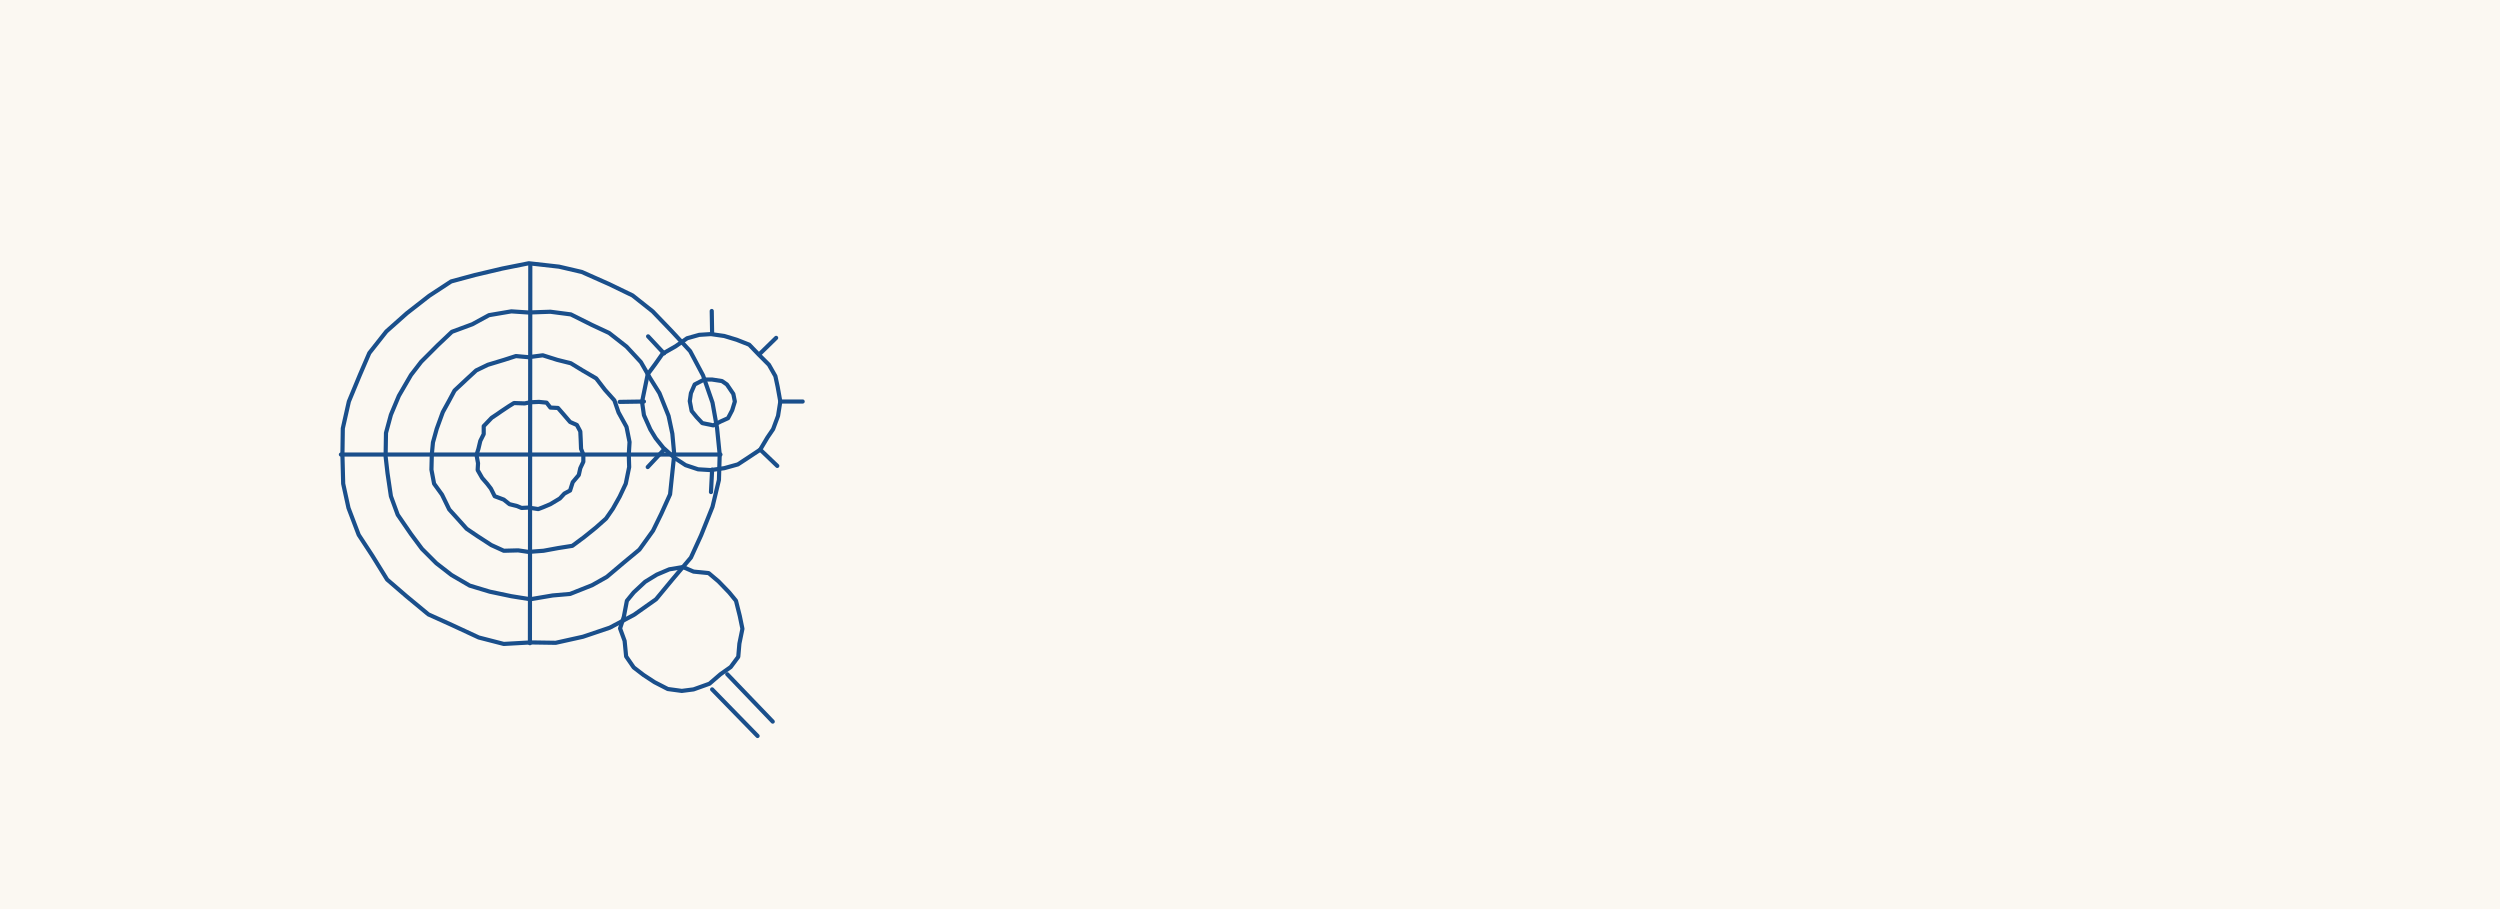
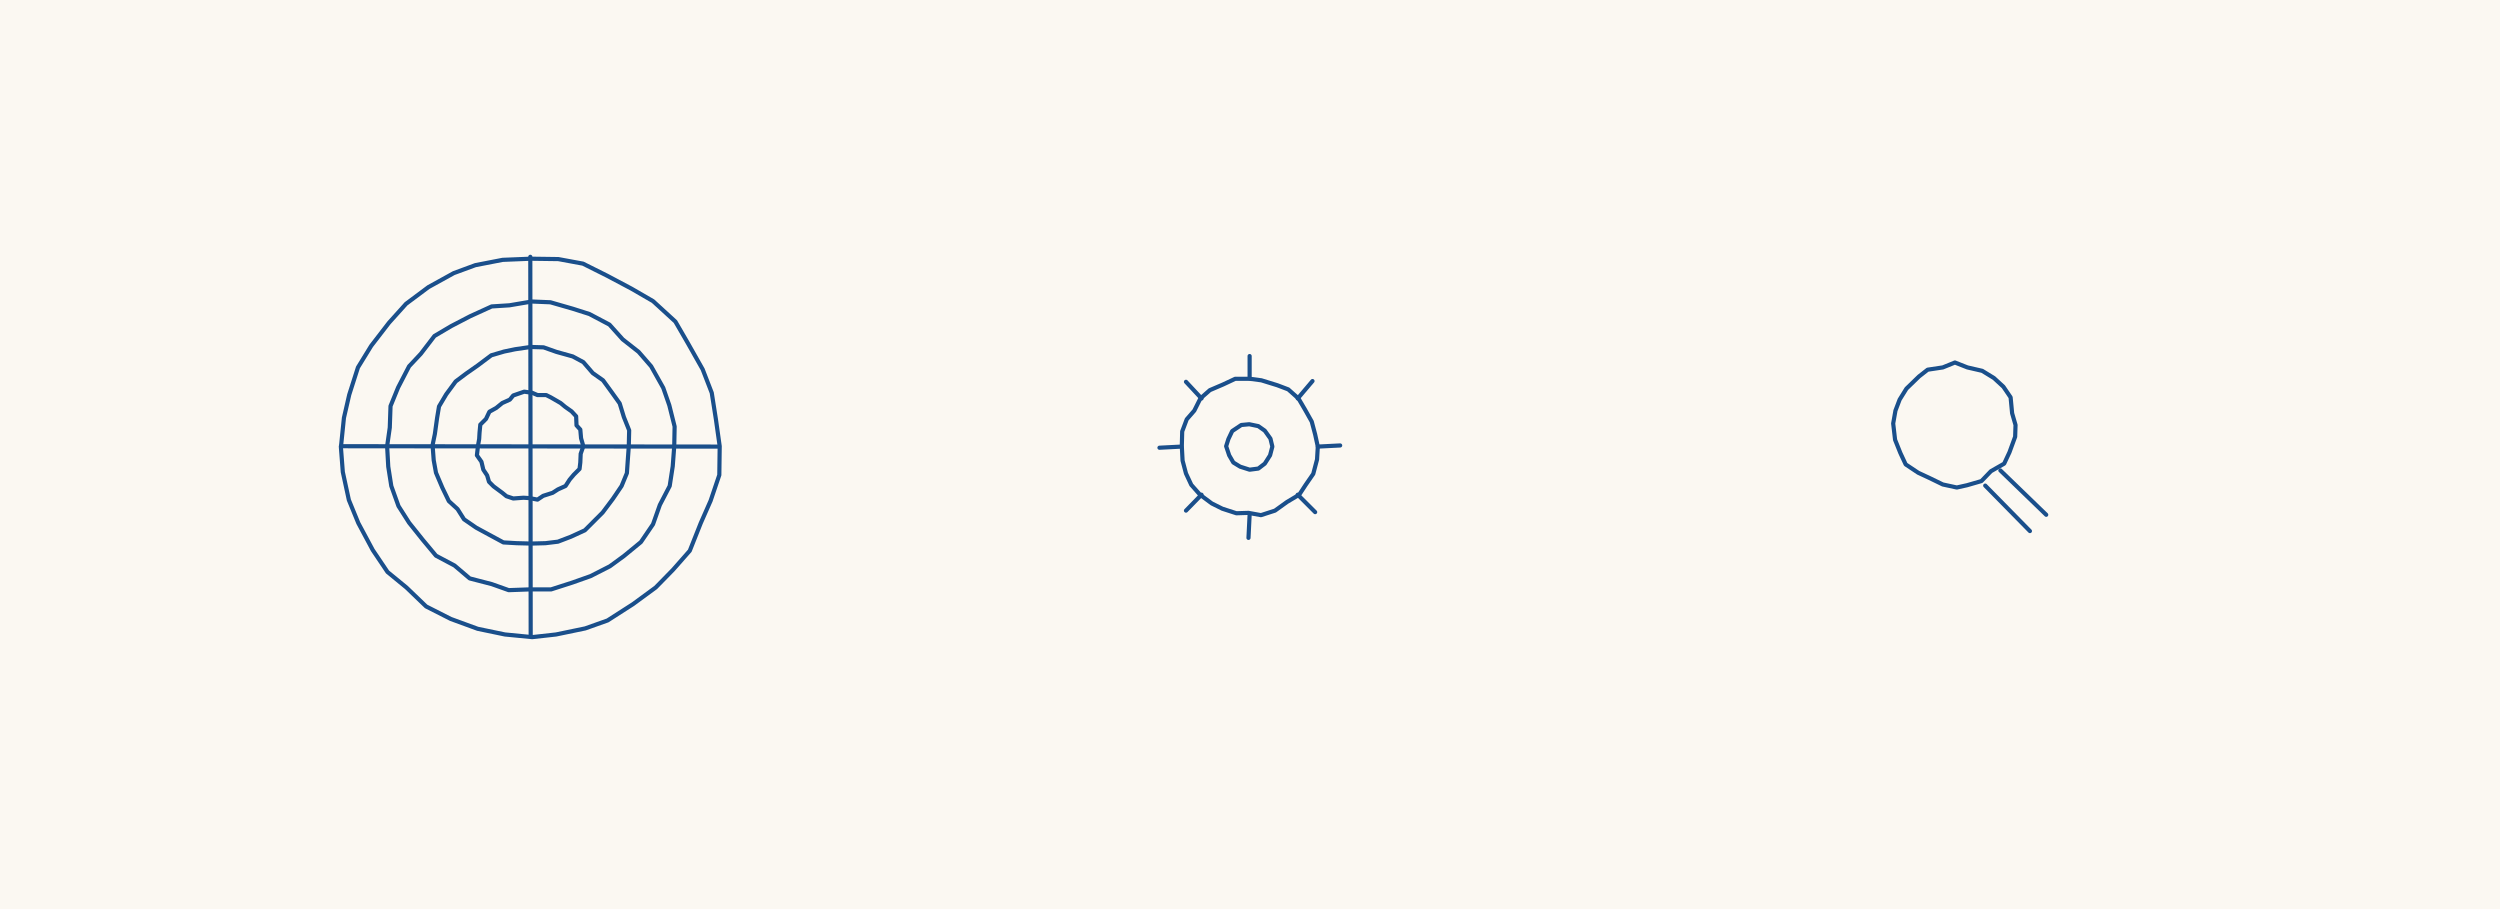
<svg xmlns="http://www.w3.org/2000/svg" viewBox="0 0 660 240" role="img" aria-label="ボールペン画: handson-02-linux-os-investigation">
  <rect width="660" height="240" fill="#fbf8f2" />
  <g stroke="#1a4f8b" stroke-width="1.1" fill="none" stroke-linecap="round" stroke-linejoin="round">
-     <path d="M 154.0 120.0 L 154.0 121.9 L 153.2 123.6 L 152.8 125.4 L 151.2 127.3 L 150.5 129.5 L 149.0 130.3 L 147.8 131.6 L 145.3 133.1 L 143.4 133.9 L 142.1 134.4 L 139.5 134.0 L 137.7 134.1 L 136.5 133.6 L 134.5 133.1 L 133.0 131.9 L 130.6 131.0 L 129.6 129.0 L 128.6 127.7 L 127.3 126.2 L 126.1 124.1 L 126.2 122.3 L 125.8 120.1 L 126.3 118.5 L 126.8 116.4 L 127.7 114.6 L 127.7 112.5 L 129.8 110.3 L 131.3 109.3 L 132.3 108.6 L 134.4 107.2 L 135.7 106.4 L 138.5 106.5 L 140.0 106.2 L 142.3 106.1 L 144.3 106.3 L 145.3 107.6 L 147.3 107.7 L 148.7 109.3 L 150.5 111.4 L 152.3 112.2 L 153.2 113.9 L 153.3 115.9 L 153.4 118.5 Z" />
-     <path d="M 166.0 120.0 L 166.1 123.3 L 165.2 127.7 L 163.6 131.1 L 161.8 134.3 L 160.0 136.9 L 157.3 139.3 L 154.2 141.8 L 151.1 144.1 L 147.3 144.7 L 143.5 145.4 L 139.5 145.7 L 136.8 145.3 L 133.0 145.4 L 129.7 143.9 L 126.0 141.5 L 123.2 139.6 L 120.6 136.7 L 118.6 134.5 L 116.7 130.6 L 114.6 127.7 L 113.9 124.0 L 114.0 120.0 L 114.3 116.8 L 115.3 113.2 L 116.9 108.8 L 118.5 105.9 L 120.0 103.1 L 123.1 100.2 L 125.7 97.8 L 128.8 96.3 L 133.1 95.0 L 136.2 94.0 L 139.5 94.3 L 143.3 93.8 L 147.1 95.0 L 150.7 95.9 L 153.8 97.8 L 157.4 99.9 L 159.7 102.9 L 162.2 105.7 L 163.3 108.9 L 165.4 112.7 L 166.2 116.7 Z" />
-     <path d="M 178.0 120.0 L 177.4 125.7 L 176.9 130.5 L 174.6 135.6 L 172.4 140.1 L 168.8 145.1 L 164.7 148.5 L 160.2 152.3 L 156.3 154.5 L 150.5 156.8 L 145.9 157.2 L 140.0 158.2 L 135.0 157.4 L 129.3 156.2 L 124.0 154.6 L 119.2 151.8 L 115.2 148.7 L 111.4 144.9 L 108.5 141.0 L 105.0 135.9 L 103.2 131.0 L 102.3 124.9 L 101.8 120.5 L 101.9 114.3 L 103.2 109.5 L 105.3 104.5 L 108.5 99.0 L 111.2 95.5 L 115.6 91.1 L 119.3 87.6 L 124.7 85.6 L 129.1 83.2 L 135.0 82.2 L 139.5 82.5 L 145.3 82.3 L 150.7 83.0 L 156.3 85.8 L 160.8 87.9 L 165.4 91.5 L 169.2 95.6 L 171.6 99.8 L 174.1 103.8 L 176.5 109.8 L 177.5 114.5 Z" />
-     <path d="M 190.0 120.0 L 189.8 126.7 L 188.1 133.8 L 185.1 141.3 L 182.4 147.2 L 177.5 153.0 L 173.2 158.2 L 167.4 162.3 L 161.0 165.7 L 153.9 168.1 L 146.7 169.7 L 140.1 169.6 L 133.0 170.0 L 126.4 168.3 L 119.3 165.0 L 113.1 162.2 L 107.3 157.4 L 102.2 153.0 L 98.3 146.7 L 94.7 141.2 L 92.0 134.1 L 90.6 127.7 L 90.4 120.1 L 90.5 113.1 L 92.1 106.0 L 95.0 99.0 L 97.5 93.2 L 102.0 87.5 L 107.4 82.7 L 113.3 78.1 L 119.1 74.3 L 125.4 72.6 L 132.6 70.9 L 139.6 69.5 L 147.6 70.4 L 153.6 71.8 L 160.8 75.0 L 167.0 78.0 L 172.3 82.2 L 177.3 87.4 L 182.2 92.7 L 185.6 99.1 L 188.1 106.3 L 189.3 113.0 Z" />
-     <path d="M 90.0 120.0 L 190.2 120.0" />
-     <path d="M 140.0 70.0 L 139.9 169.8" />
-     <path d="M 206.0 106.0 L 205.4 109.8 L 204.1 113.3 L 202.6 115.5 L 200.7 118.7 L 197.7 120.7 L 194.8 122.6 L 191.2 123.6 L 187.6 124.1 L 184.3 123.9 L 181.0 122.8 L 178.1 120.9 L 175.1 118.2 L 173.1 115.7 L 171.7 113.4 L 170.0 109.6 L 169.5 106.1 L 170.2 102.7 L 171.0 98.8 L 173.0 96.1 L 174.9 93.4 L 178.4 91.4 L 181.4 89.3 L 184.6 88.4 L 187.7 88.2 L 191.2 88.7 L 194.5 89.7 L 197.8 91.0 L 200.4 93.7 L 203.0 96.3 L 204.7 99.3 L 205.3 102.1 Z" />
-     <path d="M 206.0 106.0 L 211.9 106.0" />
-     <path d="M 200.7 118.7 L 205.2 123.0" />
-     <path d="M 188.0 124.0 L 187.7 129.9" />
-     <path d="M 175.3 118.7 L 171.0 123.3" />
-     <path d="M 170.0 106.0 L 163.6 106.1" />
-     <path d="M 175.3 93.3 L 171.1 88.8" />
-     <path d="M 188.0 88.0 L 187.9 82.1" />
-     <path d="M 200.7 93.3 L 204.9 89.2" />
-     <path d="M 194.0 106.0 L 193.3 108.3 L 192.2 110.4 L 190.2 111.3 L 188.3 112.3 L 185.4 111.7 L 183.9 110.1 L 182.6 108.5 L 182.1 105.9 L 182.4 103.8 L 183.4 101.5 L 185.9 100.2 L 188.0 100.2 L 190.6 100.6 L 191.9 101.5 L 193.6 104.0 Z" />
-     <path d="M 196.0 166.0 L 195.2 169.9 L 194.9 173.4 L 192.9 176.1 L 190.2 178.0 L 187.3 180.5 L 183.1 182.0 L 180.0 182.4 L 176.3 181.9 L 172.8 180.1 L 169.9 178.2 L 167.3 176.2 L 165.3 173.3 L 164.9 169.2 L 163.7 165.9 L 164.7 162.8 L 165.5 158.6 L 167.3 156.4 L 170.3 153.6 L 173.4 151.7 L 176.7 150.3 L 180.3 149.7 L 183.1 150.9 L 187.1 151.3 L 189.7 153.5 L 192.5 156.4 L 194.3 158.6 L 195.3 162.6 Z" />
-     <path d="M 192.0 178.0 L 204.0 190.5" />
-     <path d="M 188.0 182.0 L 200.0 194.3" />
+     <g transform="translate(0.0 -2.2)">
+       <path d="M 154.0 120.0 L 153.3 122.0 L 153.2 124.3 L 153.0 126.0 L 151.5 127.5 L 150.4 128.8 L 149.3 130.5 L 147.3 131.4 L 145.9 132.3 L 143.4 133.1 L 141.9 134.1 L 139.8 133.7 L 138.2 133.6 L 135.5 133.8 L 133.7 133.2 L 132.6 132.3 L 130.3 130.6 L 129.1 129.4 L 128.6 127.7 L 127.6 126.2 L 127.1 124.1 L 125.9 122.4 L 126.2 119.8 L 126.5 118.1 L 126.6 116.4 L 126.8 114.3 L 128.3 112.8 L 129.2 110.9 L 131.0 109.9 L 132.6 108.6 L 134.6 107.7 L 135.5 106.6 L 138.4 105.6 L 140.5 105.9 L 141.9 106.5 L 144.2 106.5 L 145.4 107.1 L 148.0 108.6 L 149.2 109.6 L 150.9 110.8 L 152.1 112.1 L 152.2 114.5 L 153.2 115.6 L 153.4 117.9 Z" />
+       <path d="M 166.0 120.0 L 165.7 124.2 L 165.5 127.1 L 164.1 130.5 L 161.8 133.9 L 159.1 137.5 L 157.4 139.2 L 154.4 142.2 L 150.7 143.9 L 147.3 145.2 L 144.0 145.6 L 140.3 145.7 L 136.4 145.6 L 132.9 145.4 L 129.2 143.4 L 125.7 141.5 L 122.5 139.3 L 120.8 136.6 L 118.5 134.5 L 116.8 131.0 L 115.1 127.0 L 114.5 123.7 L 114.2 119.7 L 114.8 116.8 L 115.4 112.5 L 115.9 109.5 L 117.8 106.3 L 120.3 102.9 L 123.1 100.8 L 126.1 98.7 L 129.7 96.0 L 133.1 95.0 L 136.0 94.4 L 140.1 93.8 L 143.5 93.9 L 146.9 95.1 L 151.2 96.3 L 154.0 97.8 L 156.5 100.7 L 159.2 102.6 L 161.6 105.9 L 163.6 108.7 L 164.7 112.3 L 166.1 115.8 Z" />
+       <path d="M 178.0 120.0 L 177.6 125.3 L 176.8 130.5 L 174.2 135.5 L 172.4 140.6 L 169.2 145.3 L 164.7 149.0 L 161.0 151.7 L 155.9 154.3 L 151.1 156.0 L 145.5 157.8 L 139.8 157.8 L 134.3 158.0 L 129.8 156.4 L 124.0 154.9 L 120.0 151.5 L 115.1 148.9 L 111.6 144.7 L 108.0 140.2 L 105.2 135.8 L 103.3 130.5 L 102.5 125.4 L 102.2 120.0 L 102.9 115.1 L 103.1 109.4 L 105.1 104.5 L 108.0 98.9 L 111.1 95.6 L 114.7 90.9 L 119.1 88.3 L 124.1 85.7 L 129.8 83.1 L 134.5 82.8 L 140.4 81.8 L 145.3 82.0 L 151.2 83.7 L 155.6 85.1 L 160.9 87.9 L 164.4 91.8 L 168.6 95.1 L 171.9 98.9 L 175.1 104.6 L 176.7 109.2 L 178.1 114.8 Z" />
+       <path d="M 190.0 120.0 L 189.9 127.6 L 187.6 134.4 L 185.0 140.3 L 182.1 147.6 L 177.7 152.6 L 173.1 157.3 L 167.1 161.7 L 160.4 166.0 L 154.5 168.1 L 146.8 169.7 L 140.5 170.4 L 133.3 169.7 L 126.1 168.2 L 119.0 165.6 L 112.5 162.3 L 107.3 157.3 L 102.3 153.2 L 98.4 147.4 L 94.6 140.3 L 92.1 134.2 L 90.5 126.8 L 90.0 120.3 L 90.8 112.5 L 92.2 106.4 L 94.5 99.2 L 98.0 93.5 L 102.7 87.4 L 107.2 82.4 L 113.1 78.0 L 119.8 74.3 L 125.5 72.2 L 132.7 70.8 L 140.1 70.5 L 147.4 70.6 L 153.9 71.8 L 160.3 75.0 L 166.7 78.4 L 172.4 81.7 L 178.3 87.1 L 181.6 92.8 L 185.5 99.7 L 187.9 105.9 L 189.0 112.9 Z" />
+       <path d="M 90.0 120.0 L 189.7 120.1" />
+       <path d="M 140.0 70.0 L 140.1 169.8" />
+     </g>
+     <g transform="translate(141.9 11.9)">
+       <path d="M 206.0 106.0 L 205.8 109.4 L 204.8 113.2 L 202.8 116.1 L 201.1 118.7 L 197.9 120.6 L 194.7 122.9 L 191.0 124.1 L 187.7 123.5 L 184.5 123.6 L 180.8 122.4 L 178.0 121.0 L 174.9 118.7 L 172.6 116.1 L 171.2 113.1 L 170.3 109.7 L 170.1 105.9 L 170.2 102.0 L 171.4 98.8 L 173.4 96.5 L 175.0 93.3 L 177.5 91.1 L 181.0 89.6 L 184.2 88.1 L 188.0 88.1 L 191.1 88.5 L 195.3 89.8 L 198.2 90.9 L 200.9 93.3 L 202.6 96.2 L 204.4 99.4 L 205.3 102.8 Z" />
+       <path d="M 194.0 106.0 L 193.4 108.3 L 192.0 110.5 L 190.3 111.8 L 188.0 112.1 L 185.5 111.3 L 183.7 110.2 L 182.6 108.3 L 181.8 105.9 L 182.4 104.0 L 183.4 101.9 L 185.8 100.3 L 187.9 100.1 L 190.3 100.6 L 192.0 101.8 L 193.5 103.9 Z" />
+       <path d="M 206.0 106.0 L 211.9 105.7" />
+       <path d="M 200.7 118.7 L 205.3 123.3" />
+       <path d="M 188.0 124.0 L 187.7 130.1" />
+       <path d="M 175.3 118.7 L 171.2 122.9" />
+       <path d="M 170.0 106.0 L 164.2 106.3" />
+       <path d="M 175.3 93.3 L 171.2 88.9" />
+       <path d="M 188.0 88.0 L 188.0 82.1" />
+       <path d="M 200.7 93.3 L 204.6 88.7" />
+     </g>
+     <g transform="translate(336.1 -53.8)">
+       <path d="M 196.0 166.0 L 195.9 169.1 L 194.4 173.2 L 193.0 176.2 L 189.5 178.2 L 187.0 180.8 L 183.2 181.9 L 180.5 182.5 L 176.8 181.7 L 173.3 180.0 L 170.3 178.6 L 167.0 176.4 L 165.6 173.4 L 164.2 169.9 L 163.7 165.6 L 164.3 162.2 L 165.4 159.3 L 167.2 156.4 L 170.5 153.2 L 172.8 151.4 L 176.8 150.8 L 180.0 149.5 L 183.3 150.8 L 187.2 151.7 L 190.3 153.6 L 192.8 155.9 L 194.7 158.7 L 195.1 162.9 Z" />
+       <path d="M 192.0 178.0 L 204.1 189.7" />
+       <path d="M 188.0 182.0 L 199.8 194.0" />
+     </g>
  </g>
</svg>
